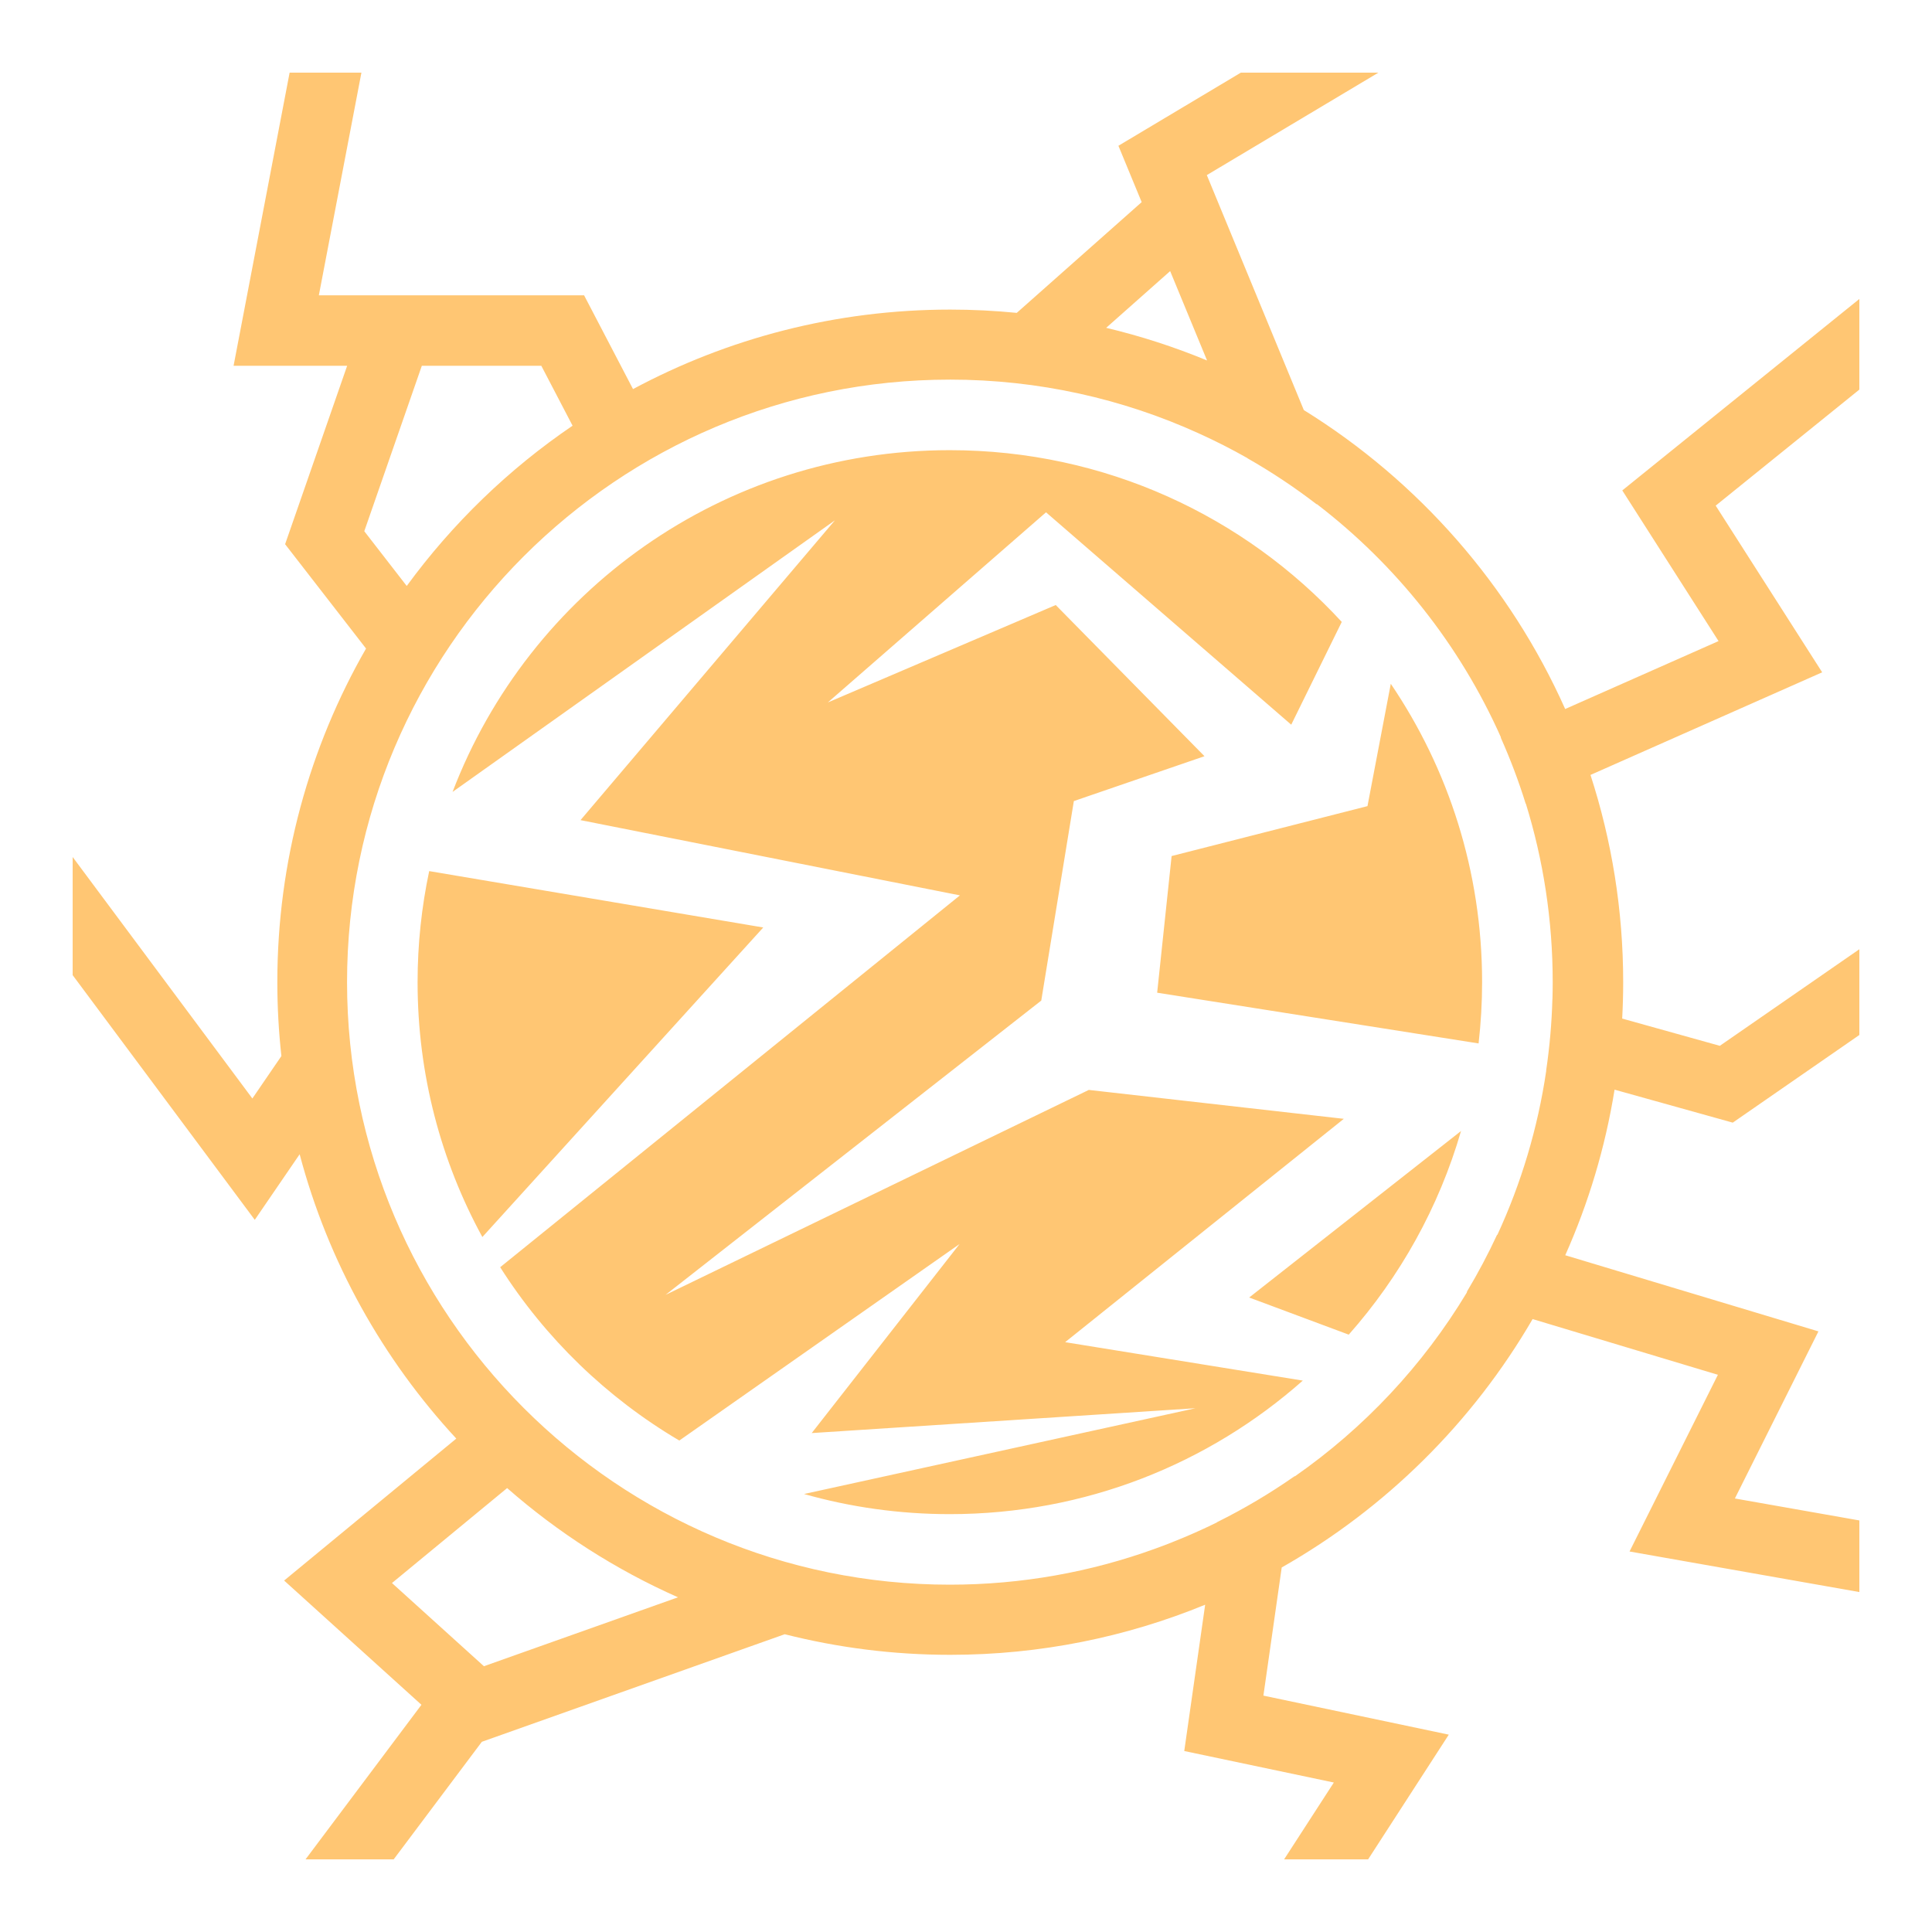
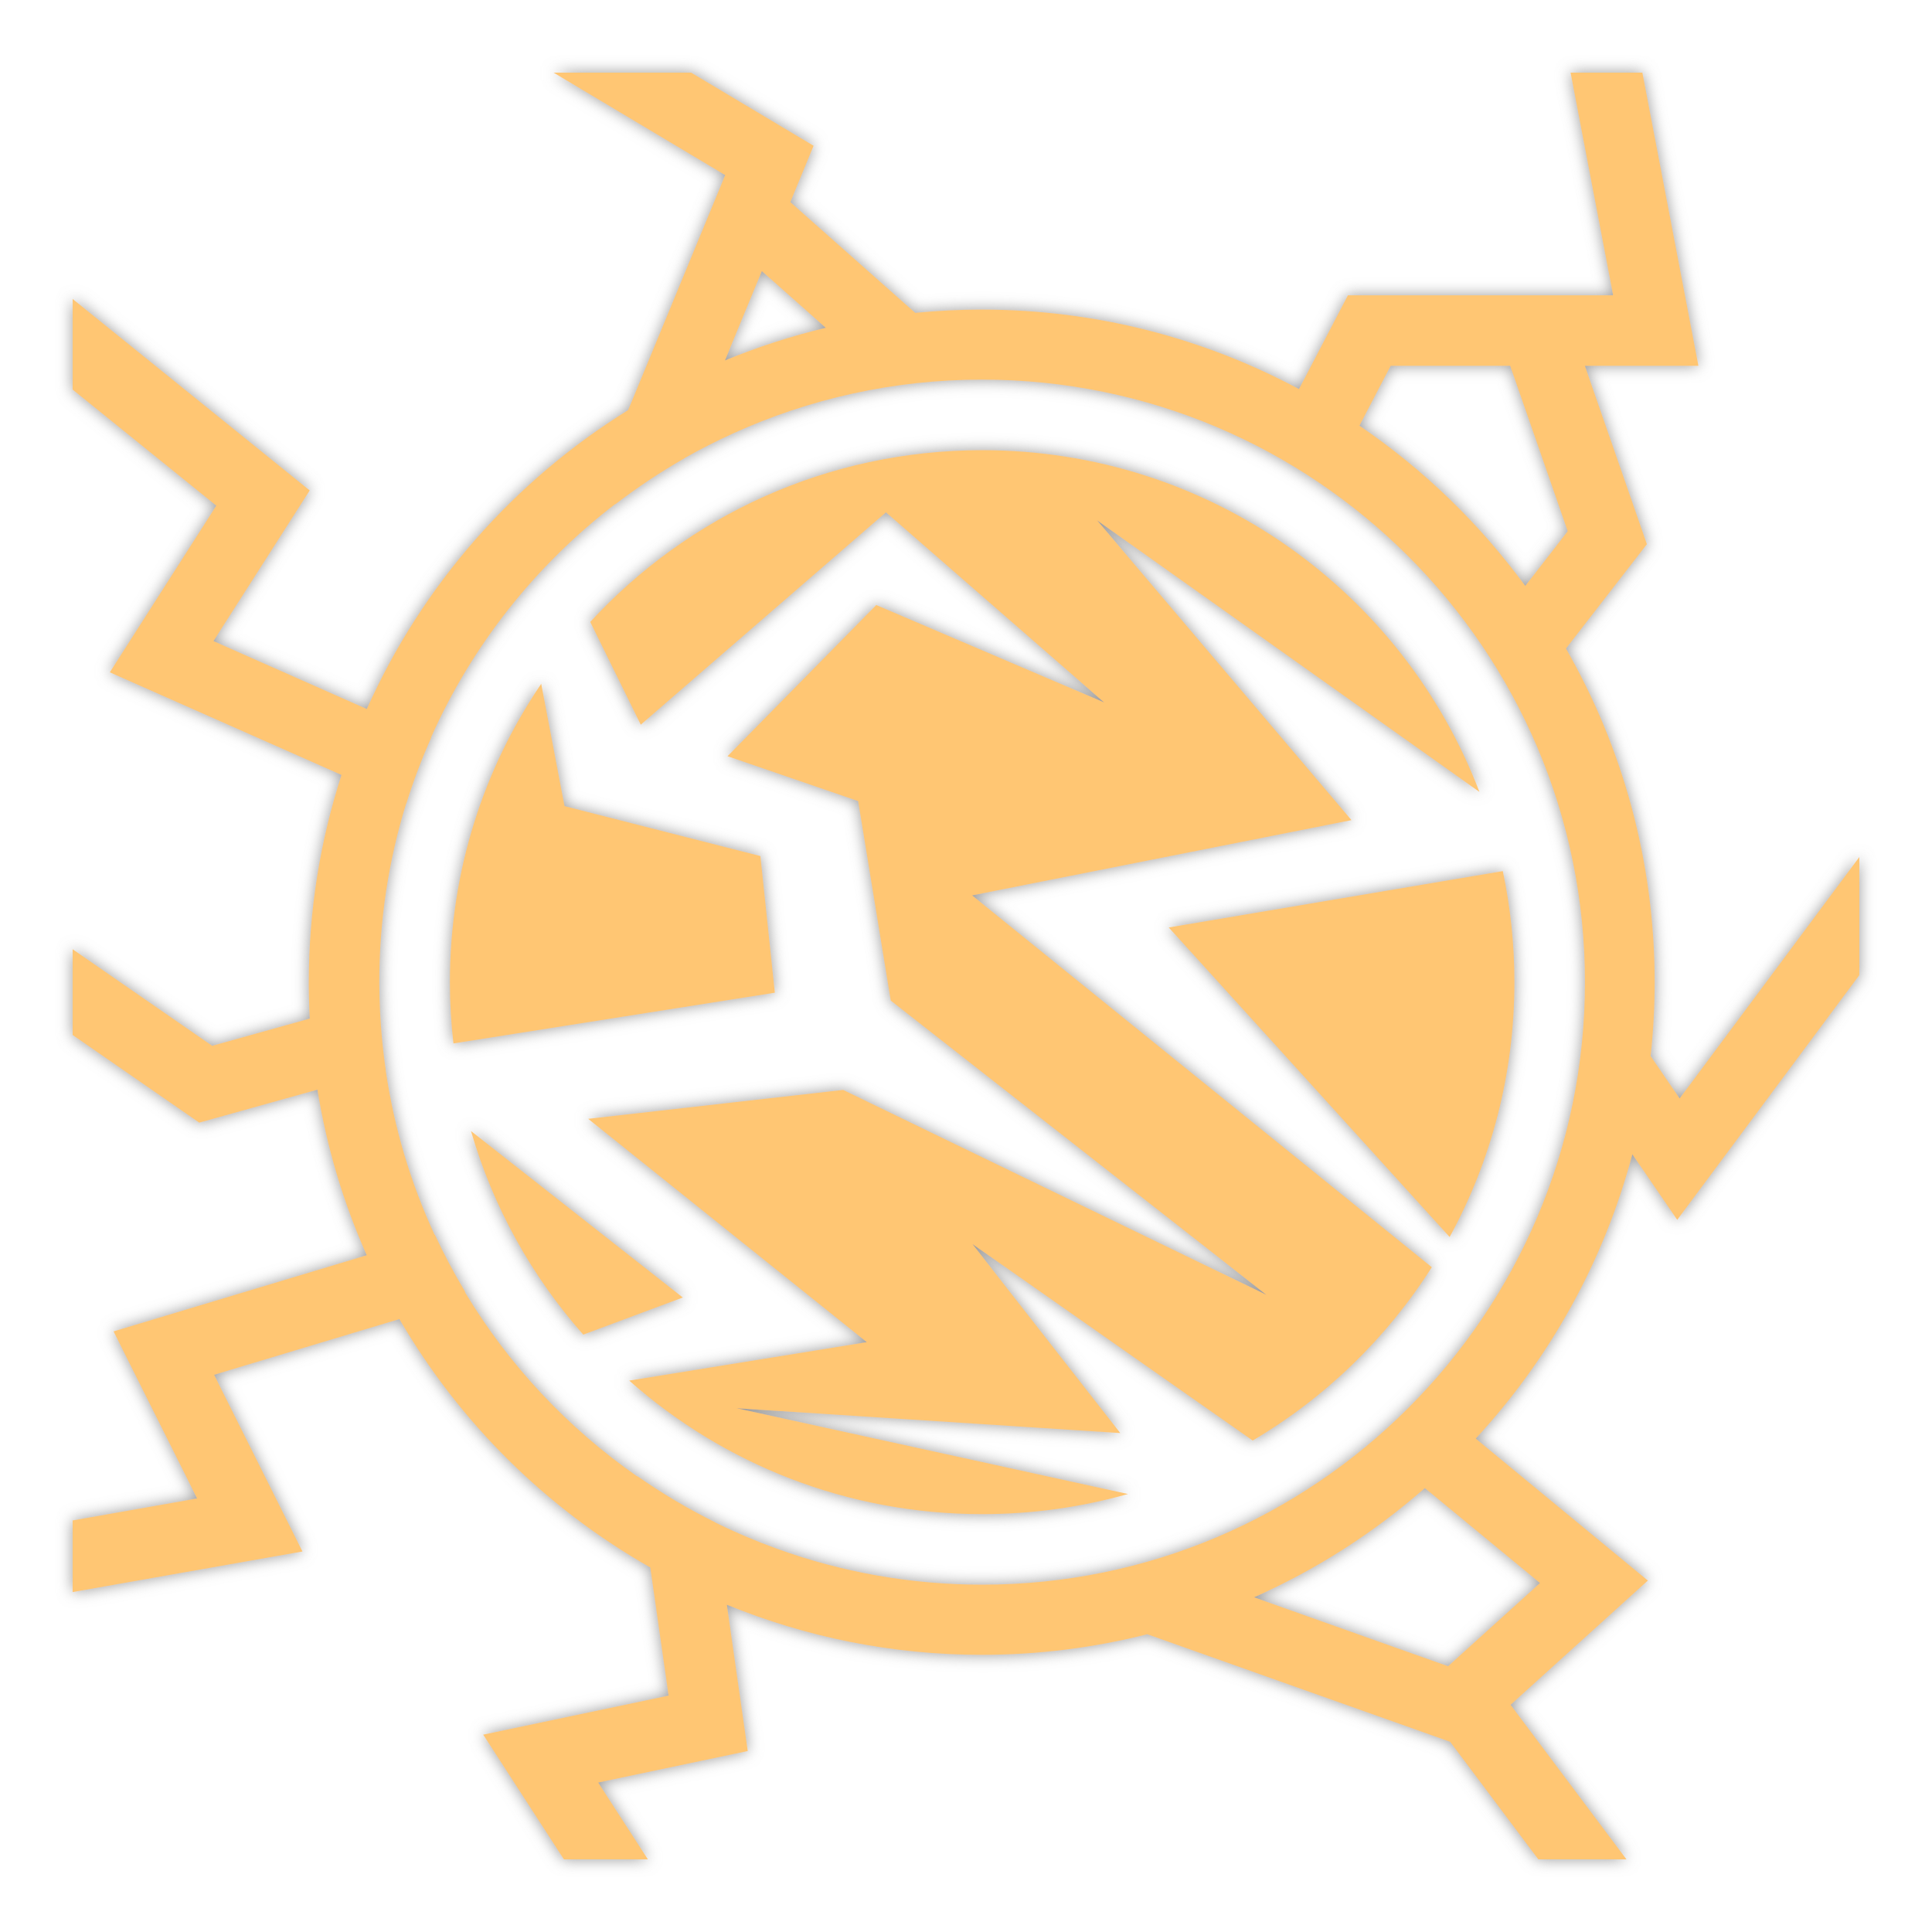
- <svg xmlns="http://www.w3.org/2000/svg" viewBox="0 0 512 512" height="512" width="512">
-   <g class="" transform="translate(0,0)" style="">
-     <path d="M146.71 19.252l45.472 27.152-25.71 62.268c-30.323 18.782-54.614 46.39-69.26 79.223l-40.644-18 25.51-39.926-62.824-50.74v24.02L57.324 134l-28.22 44.172 61.402 27.193c-5.617 17.308-8.666 35.766-8.666 54.928 0 3.234.093 6.448.264 9.64l-25.875 7.22-36.976-25.596v22.728l33.55 23.227 31.32-8.74c2.476 15.37 6.92 30.085 13.07 43.88l-67.098 20.18 22.142 44.28-32.984 5.82v18.978l60.902-10.748-23.414-46.828 49.102-14.766c15.915 27.395 38.92 50.176 66.49 65.828l4.852 33.96-49.13 10.345 21.38 33.046h22.26l-13.175-20.36 39.64-8.347-5.54-38.774c20.844 8.55 43.652 13.28 67.552 13.28 15.134 0 29.83-1.9 43.867-5.458l80.265 28.506 23.365 31.152h23.36l-30.716-40.957 36.39-32.927-45.626-37.62c19.485-21.056 33.957-46.807 41.512-75.352l11.892 17.38 48.264-64.85v-31.303L445.12 291.11l-7.692-11.245c.705-6.43 1.078-12.957 1.078-19.572 0-32.163-8.557-62.352-23.51-88.422l21.447-27.653-16.44-47.274H450.1l-14.852-77.69H416.22l11.28 59h-70.287l-12.97 24.858c-25.058-13.436-53.684-21.067-84.07-21.067-5.948 0-11.826.3-17.624.87l-33.105-29.35 6.166-14.934-32.448-19.378h-36.45zm55.186 52.592l16.956 15.033c-9.208 2.19-18.14 5.095-26.735 8.652l9.78-23.686zm166.647 25.1h31.672l15.246 43.833-11.25 14.51c-12.103-16.544-26.977-30.935-43.948-42.475l8.28-15.87zm-108.26 3.66c88.114 0 159.746 71.6 159.746 159.677 0 88.08-71.633 159.675-159.747 159.675-19.067 0-37.36-3.36-54.324-9.506-1.37-.497-2.735-1.007-4.087-1.54l-.12-.045c-1.208-.477-2.408-.967-3.603-1.472-2.926-1.233-5.812-2.542-8.646-3.94l-.006-.047c-7.198-3.57-14.09-7.662-20.625-12.234l.016.103c-18.408-12.827-33.977-29.426-45.583-48.695l-.12-.396c-2.897-4.83-5.544-9.824-7.927-14.965l-.078.022c-6.276-13.58-10.702-28.193-12.952-43.523l.028-.01c-.916-6.205-1.48-12.524-1.656-18.94l-.016.005c-.04-1.49-.066-2.982-.066-4.482 0-16.49 2.494-32.387 7.123-47.34l.043.02c1.863-5.998 4.08-11.84 6.61-17.514l-.066-.028c10.893-24.494 27.77-45.716 48.788-61.83l.074.03c5.807-4.46 11.925-8.54 18.322-12.183l.02-.048c4.14-2.346 8.394-4.512 12.754-6.488.033-.015.067-.03.1-.047 20.126-9.156 42.472-14.262 65.995-14.262zm0 18.697c-41.134 0-78.1 17.522-103.863 45.513l13.39 27.236 64.983-56.282 57.822 50.388-60.396-25.818-39.42 40.066 34.62 11.89 8.637 52.87 99.566 77.99-112.168-54.314-67.578 7.66 73.85 59.19-62.98 10.183c24.878 22.025 57.617 35.39 93.536 35.39 13.404 0 26.367-1.86 38.643-5.337l-103.742-22.73h-.002l101.707 6.583-39.187-50.102 74.276 52.082c19.23-11.346 35.52-27.12 47.47-45.934l-121.837-98.54 100.55-19.942-67.42-79.45 101.325 71.97c-20.26-53-71.554-90.563-131.785-90.563zm-116.855 61.91c-15.28 22.538-24.2 49.745-24.2 79.07 0 5.495.323 10.91.932 16.24l85.18-13.444-3.83-36.215-51.905-13.23-6.177-32.42zm254.832 49.64l-88.53 14.94 74.44 82.034c10.946-20.047 17.166-43.056 17.166-67.543 0-10.096-1.066-19.94-3.076-29.43zm-273.447 68.88c5.875 20.247 16.163 38.6 29.757 53.963l26.385-9.84-56.143-44.124zm252.79 94.625l30.52 25.165-24.367 22.046-51.432-18.265c16.572-7.35 31.82-17.15 45.28-28.945z" fill="#ffc673" fill-opacity="1" transform="translate(512, 0) scale(-1, 1) rotate(0, 256, 256) skewX(0) skewY(0)" />
+ <svg xmlns="http://www.w3.org/2000/svg" viewBox="0 0 512 512" width="512" height="512">
+   <defs>
+     <filter id="shadow-1" height="300%" width="300%" x="-100%" y="-100%">
+       <feFlood flood-color="#999" result="flood" />
+       <feComposite in="flood" in2="SourceGraphic" operator="atop" result="composite" />
+       <feGaussianBlur in="composite" stdDeviation="2" result="blur" />
+       <feOffset result="offset" />
+       <feComposite in="SourceGraphic" in2="offset" operator="over" />
+     </filter>
+   </defs>
+   <g class="" style="" transform="translate(0,0)">
+     <path d="m146.71 19.252 45.472 27.152-25.71 62.268c-30.323 18.782-54.614 46.39-69.26 79.223l-40.644-18 25.51-39.926-62.824-50.74v24.02L57.324 134l-28.22 44.172 61.402 27.193c-5.617 17.308-8.666 35.766-8.666 54.928 0 3.234.093 6.448.264 9.64l-25.875 7.22-36.976-25.596v22.728l33.55 23.227 31.32-8.74a176.712 176.712 0 0 0 13.07 43.88l-67.098 20.18 22.142 44.28-32.984 5.82v18.978l60.902-10.748-23.414-46.828 49.102-14.766a179.475 179.475 0 0 0 66.49 65.828l4.852 33.96-49.13 10.345 21.38 33.046h22.26l-13.175-20.36 39.64-8.347-5.54-38.774c20.844 8.55 43.652 13.28 67.552 13.28 15.134 0 29.83-1.9 43.867-5.458l80.265 28.506 23.365 31.152h23.36l-30.716-40.957 36.39-32.927-45.626-37.62c19.485-21.056 33.957-46.807 41.512-75.352l11.892 17.38 48.264-64.85v-31.303L445.12 291.11l-7.692-11.245a179.478 179.478 0 0 0 1.078-19.572c0-32.163-8.557-62.352-23.51-88.422l21.447-27.653-16.44-47.274H450.1l-14.852-77.69H416.22l11.28 59h-70.287l-12.97 24.858c-25.058-13.436-53.684-21.067-84.07-21.067-5.948 0-11.826.3-17.624.87l-33.105-29.35 6.166-14.934-32.448-19.378h-36.45zm55.186 52.592 16.956 15.033a177.003 177.003 0 0 0-26.735 8.652l9.78-23.686zm166.647 25.1h31.672l15.246 43.833-11.25 14.51a179.672 179.672 0 0 0-43.948-42.475l8.28-15.87zm-108.26 3.66c88.114 0 159.746 71.6 159.746 159.677 0 88.08-71.633 159.675-159.747 159.675-19.067 0-37.36-3.36-54.324-9.506a158.83 158.83 0 0 1-4.087-1.54l-.12-.045a163.753 163.753 0 0 1-3.603-1.472 159.85 159.85 0 0 1-8.646-3.94l-.006-.047a159.959 159.959 0 0 1-20.625-12.234l.016.103a160.058 160.058 0 0 1-45.583-48.695l-.12-.396a159.495 159.495 0 0 1-7.927-14.965l-.078.022a158.527 158.527 0 0 1-12.952-43.523l.028-.01a159.604 159.604 0 0 1-1.656-18.94l-.016.005a166.85 166.85 0 0 1-.066-4.482c0-16.49 2.494-32.387 7.123-47.34l.043.02a158.323 158.323 0 0 1 6.61-17.514l-.066-.028c10.893-24.494 27.77-45.716 48.788-61.83l.074.03a160.439 160.439 0 0 1 18.322-12.183l.02-.048a158.98 158.98 0 0 1 12.754-6.488c.033-.015.067-.03.1-.047 20.126-9.156 42.472-14.262 65.995-14.262zm0 18.697c-41.134 0-78.1 17.522-103.863 45.513l13.39 27.236 64.983-56.282 57.822 50.388-60.396-25.818-39.42 40.066 34.62 11.89 8.637 52.87 99.566 77.99-112.168-54.314-67.578 7.66 73.85 59.19-62.98 10.183c24.878 22.025 57.617 35.39 93.536 35.39 13.404 0 26.367-1.86 38.643-5.337l-103.742-22.73h-.002l101.707 6.583-39.187-50.102 74.276 52.082a141.414 141.414 0 0 0 47.47-45.934l-121.837-98.54 100.55-19.942-67.42-79.45 101.325 71.97c-20.26-53-71.554-90.563-131.785-90.563zm-116.855 61.91c-15.28 22.538-24.2 49.745-24.2 79.07 0 5.495.323 10.91.932 16.24l85.18-13.444-3.83-36.215-51.905-13.23-6.177-32.42zm254.832 49.64-88.53 14.94 74.44 82.034c10.946-20.047 17.166-43.056 17.166-67.543 0-10.096-1.066-19.94-3.076-29.43zm-273.447 68.88c5.875 20.247 16.163 38.6 29.757 53.963l26.385-9.84-56.143-44.124zm252.79 94.625 30.52 25.165-24.367 22.046-51.432-18.265a178.591 178.591 0 0 0 45.28-28.945z" fill="#ffc673" fill-opacity="1" filter="url(#shadow-1)" />
  </g>
</svg>
